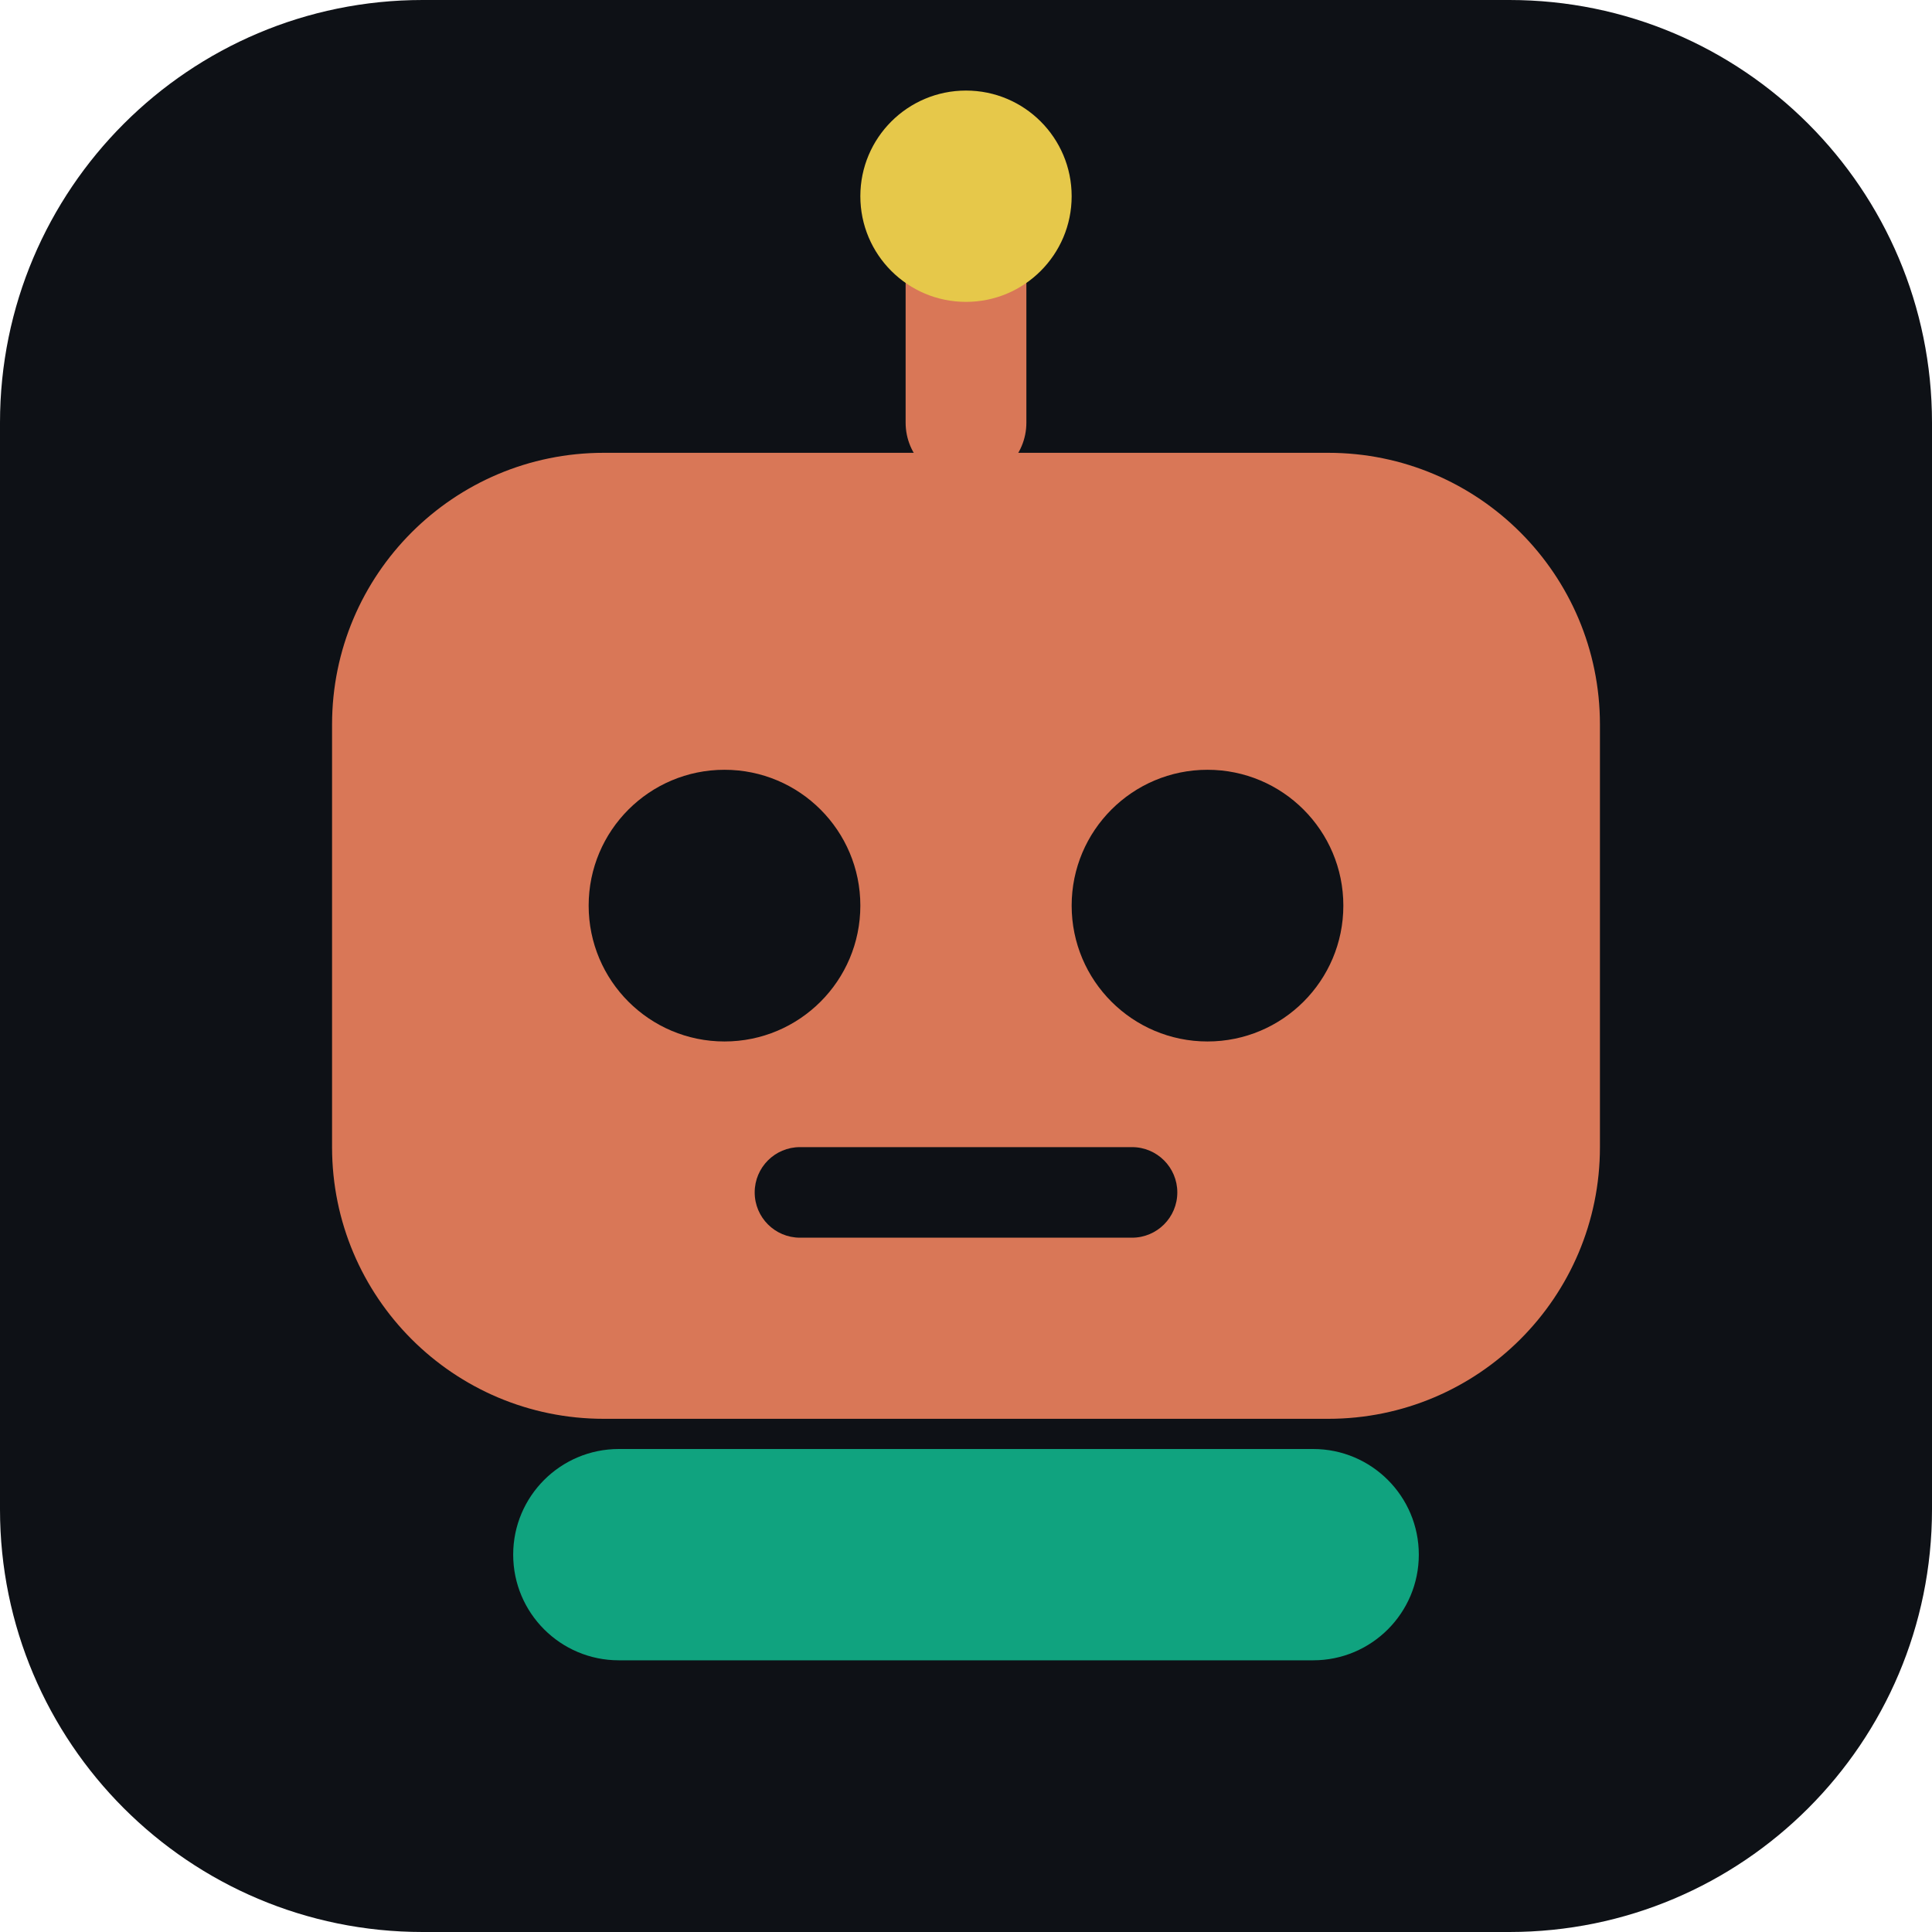
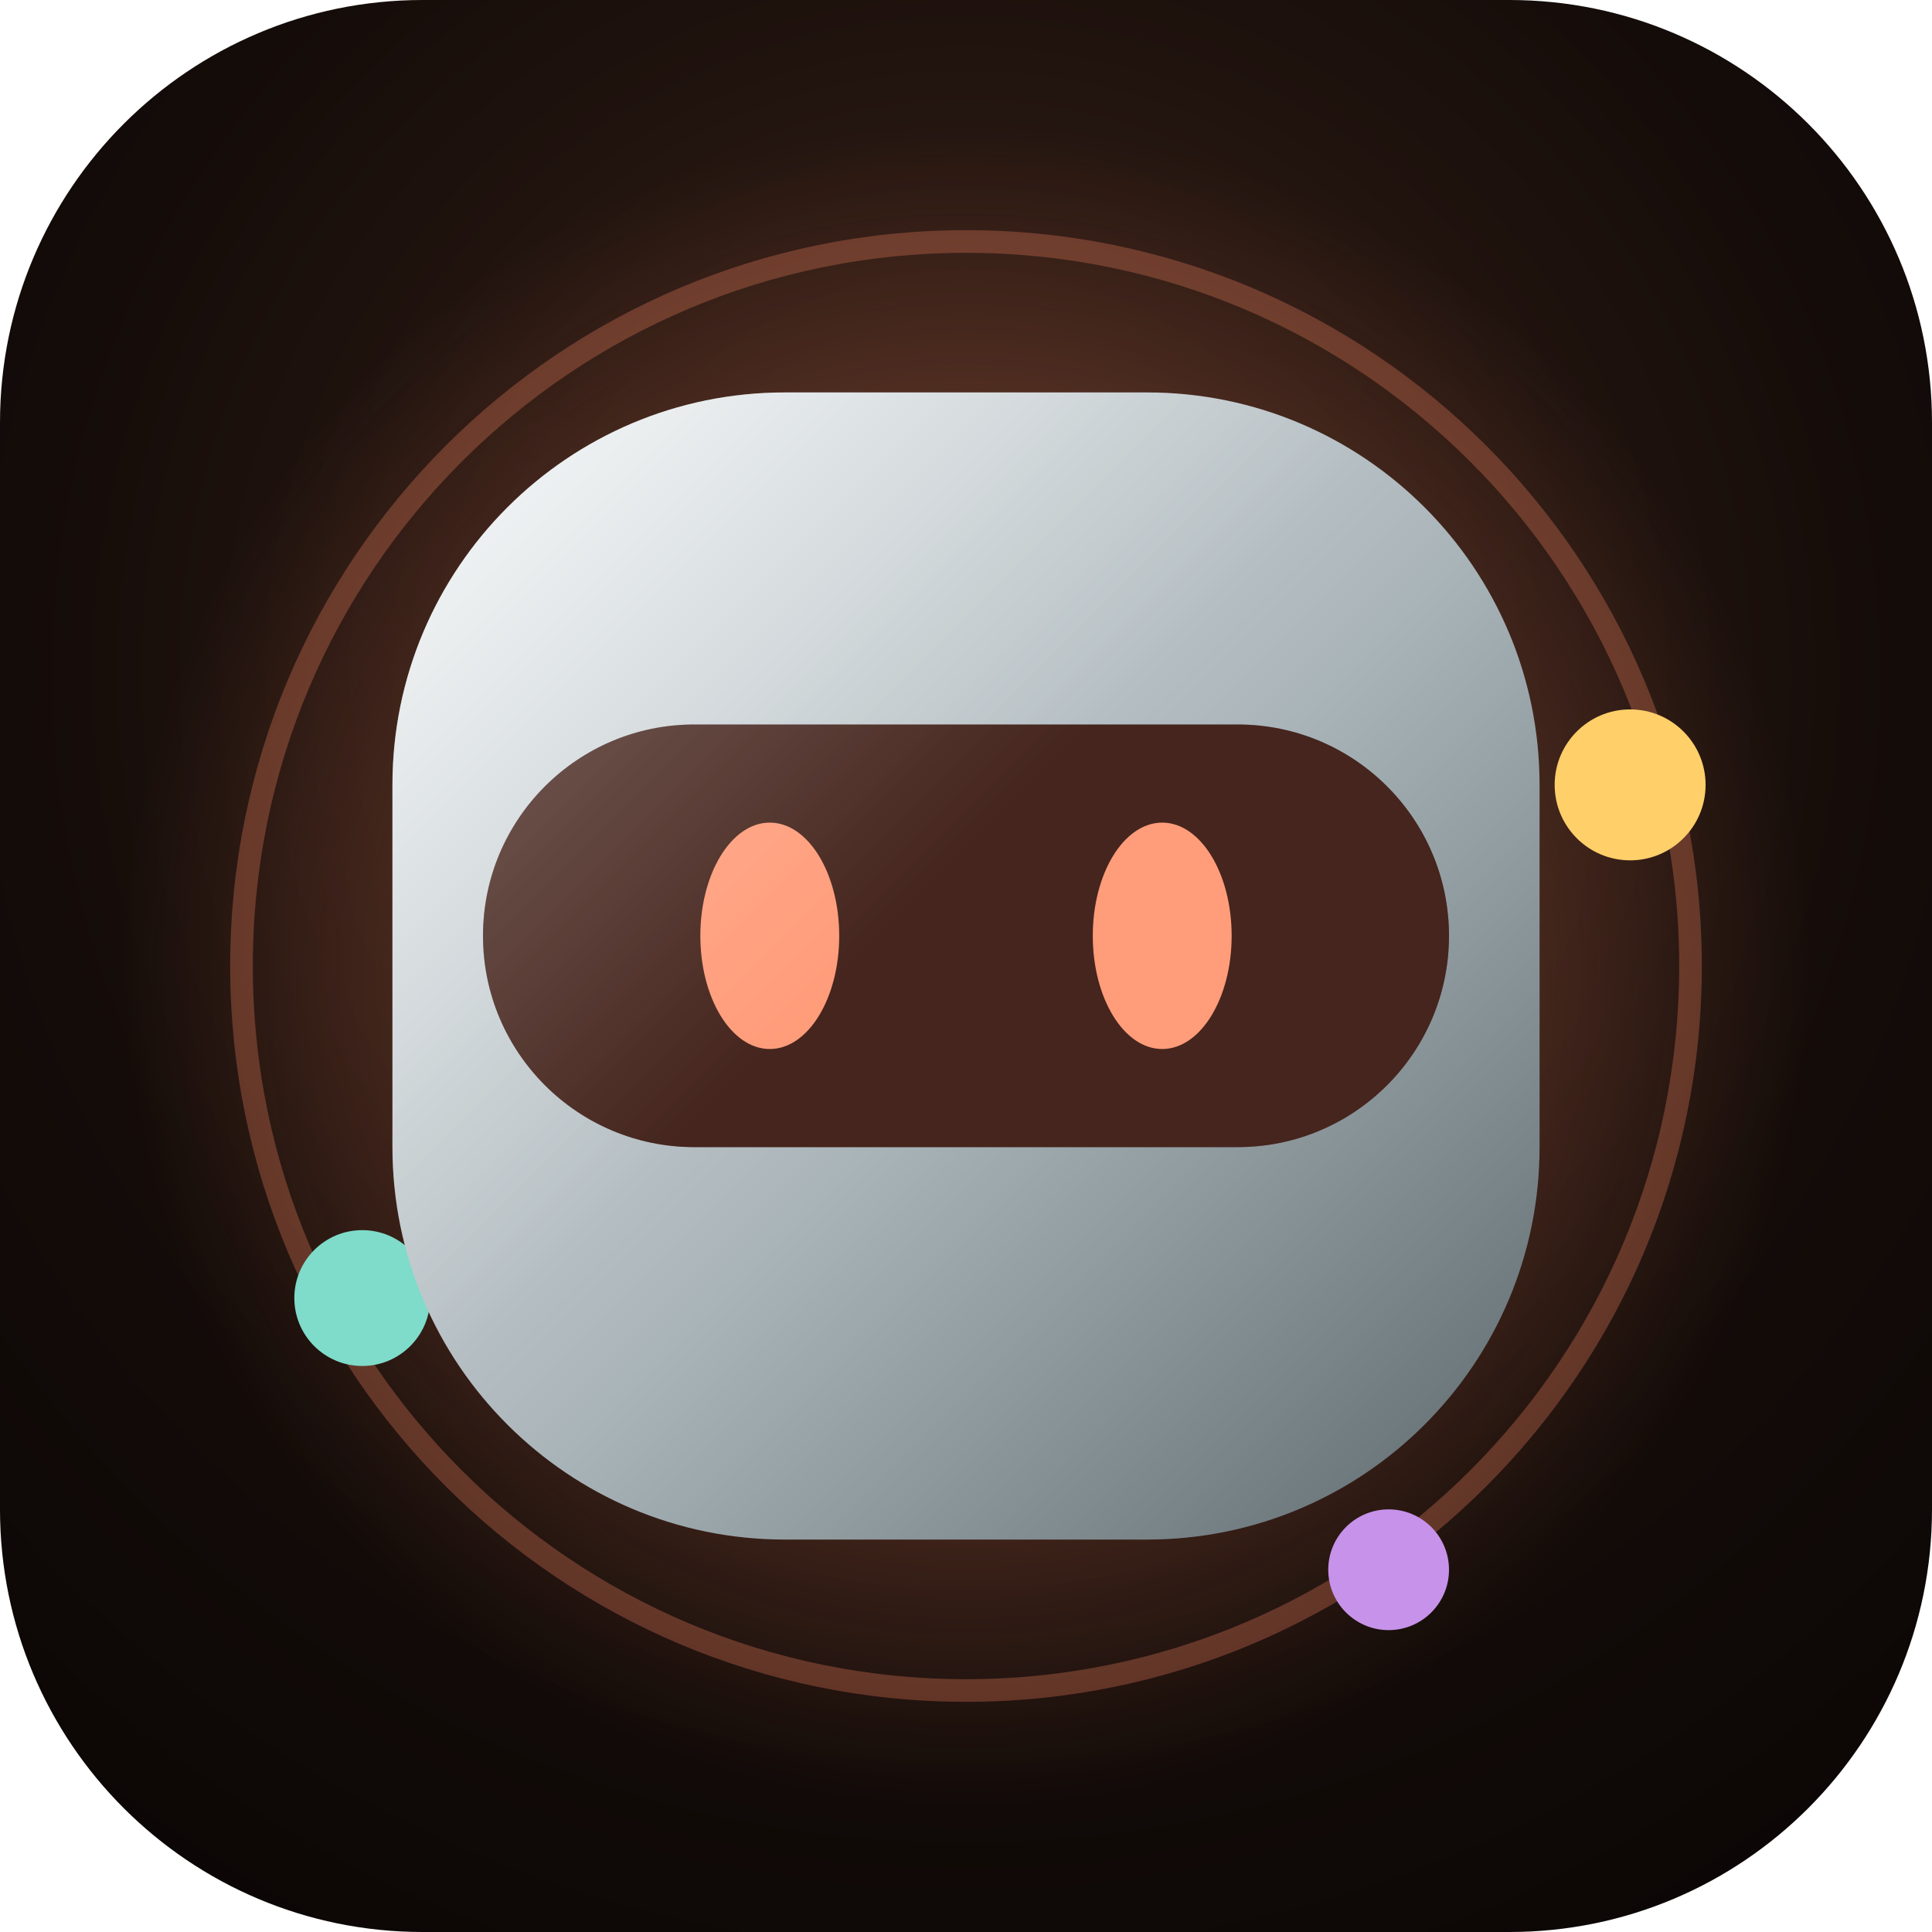
<svg xmlns="http://www.w3.org/2000/svg" viewBox="0 0 128 128">
-   <rect width="128" height="128" rx="28" fill="#0e1116" />
-   <rect x="22" y="30" width="84" height="64" rx="18" fill="#d97757" />
-   <circle cx="48" cy="60" r="9" fill="#0e1116" />
-   <circle cx="80" cy="60" r="9" fill="#0e1116" />
-   <rect x="50" y="76" width="28" height="6" rx="3" fill="#0e1116" />
-   <rect x="60" y="14" width="8" height="18" rx="4" fill="#d97757" />
-   <circle cx="64" cy="13" r="7" fill="#e6c84a" />
-   <rect x="34" y="96" width="60" height="14" rx="7" fill="#10a37f" />
+   <defs>
+     <radialGradient id="bg" cx=".5" cy=".35" r=".8">
+       <stop offset="0" stop-color="#3a2219" />
+       <stop offset=".6" stop-color="#140c09" />
+       <stop offset="1" stop-color="#0a0605" />
+     </radialGradient>
+     <radialGradient id="glow" cx=".5" cy=".5" r=".5">
+       <stop offset="0" stop-color="#d97757" stop-opacity=".6" />
+       <stop offset="1" stop-color="#d97757" stop-opacity="0" />
+     </radialGradient>
+     <linearGradient id="steel" x1="0" y1="0" x2="1" y2="1">
+       <stop offset="0" stop-color="#f4f7f8" />
+       <stop offset=".55" stop-color="#a7b2b7" />
+       <stop offset="1" stop-color="#5d686d" />
+     </linearGradient>
+     <linearGradient id="shine" x1="0" y1="0" x2="1" y2="1">
+       <stop offset="0" stop-color="#fff" stop-opacity=".6" />
+       <stop offset=".45" stop-color="#fff" stop-opacity="0" />
+     </linearGradient>
+   </defs>
+   <rect width="128" height="128" rx="28" fill="url(#bg)" />
+   <circle cx="64" cy="64" r="56" fill="url(#glow)" />
+   <circle cx="64" cy="64" r="48" fill="none" stroke="#d97757" stroke-opacity=".35" stroke-width="1.5" />
+   <circle cx="108" cy="52" r="5" fill="#ffcf6a" />
+   <circle cx="24" cy="86" r="4.5" fill="#7fdbca" />
+   <circle cx="92" cy="104" r="4" fill="#c792ea" />
+   <rect x="26" y="26" width="76" height="76" rx="26" fill="url(#steel)" />
+   <rect x="32" y="48" width="64" height="28" rx="14" fill="#14090a" />
+   <rect x="32" y="48" width="64" height="28" rx="14" fill="#d97757" opacity=".25" />
+   <ellipse cx="51" cy="62" rx="4.6" ry="7.5" fill="#ff9c7a" />
+   <ellipse cx="77" cy="62" rx="4.6" ry="7.5" fill="#ff9c7a" />
+   <rect x="26" y="26" width="76" height="76" rx="26" fill="url(#shine)" opacity=".65" />
</svg>
